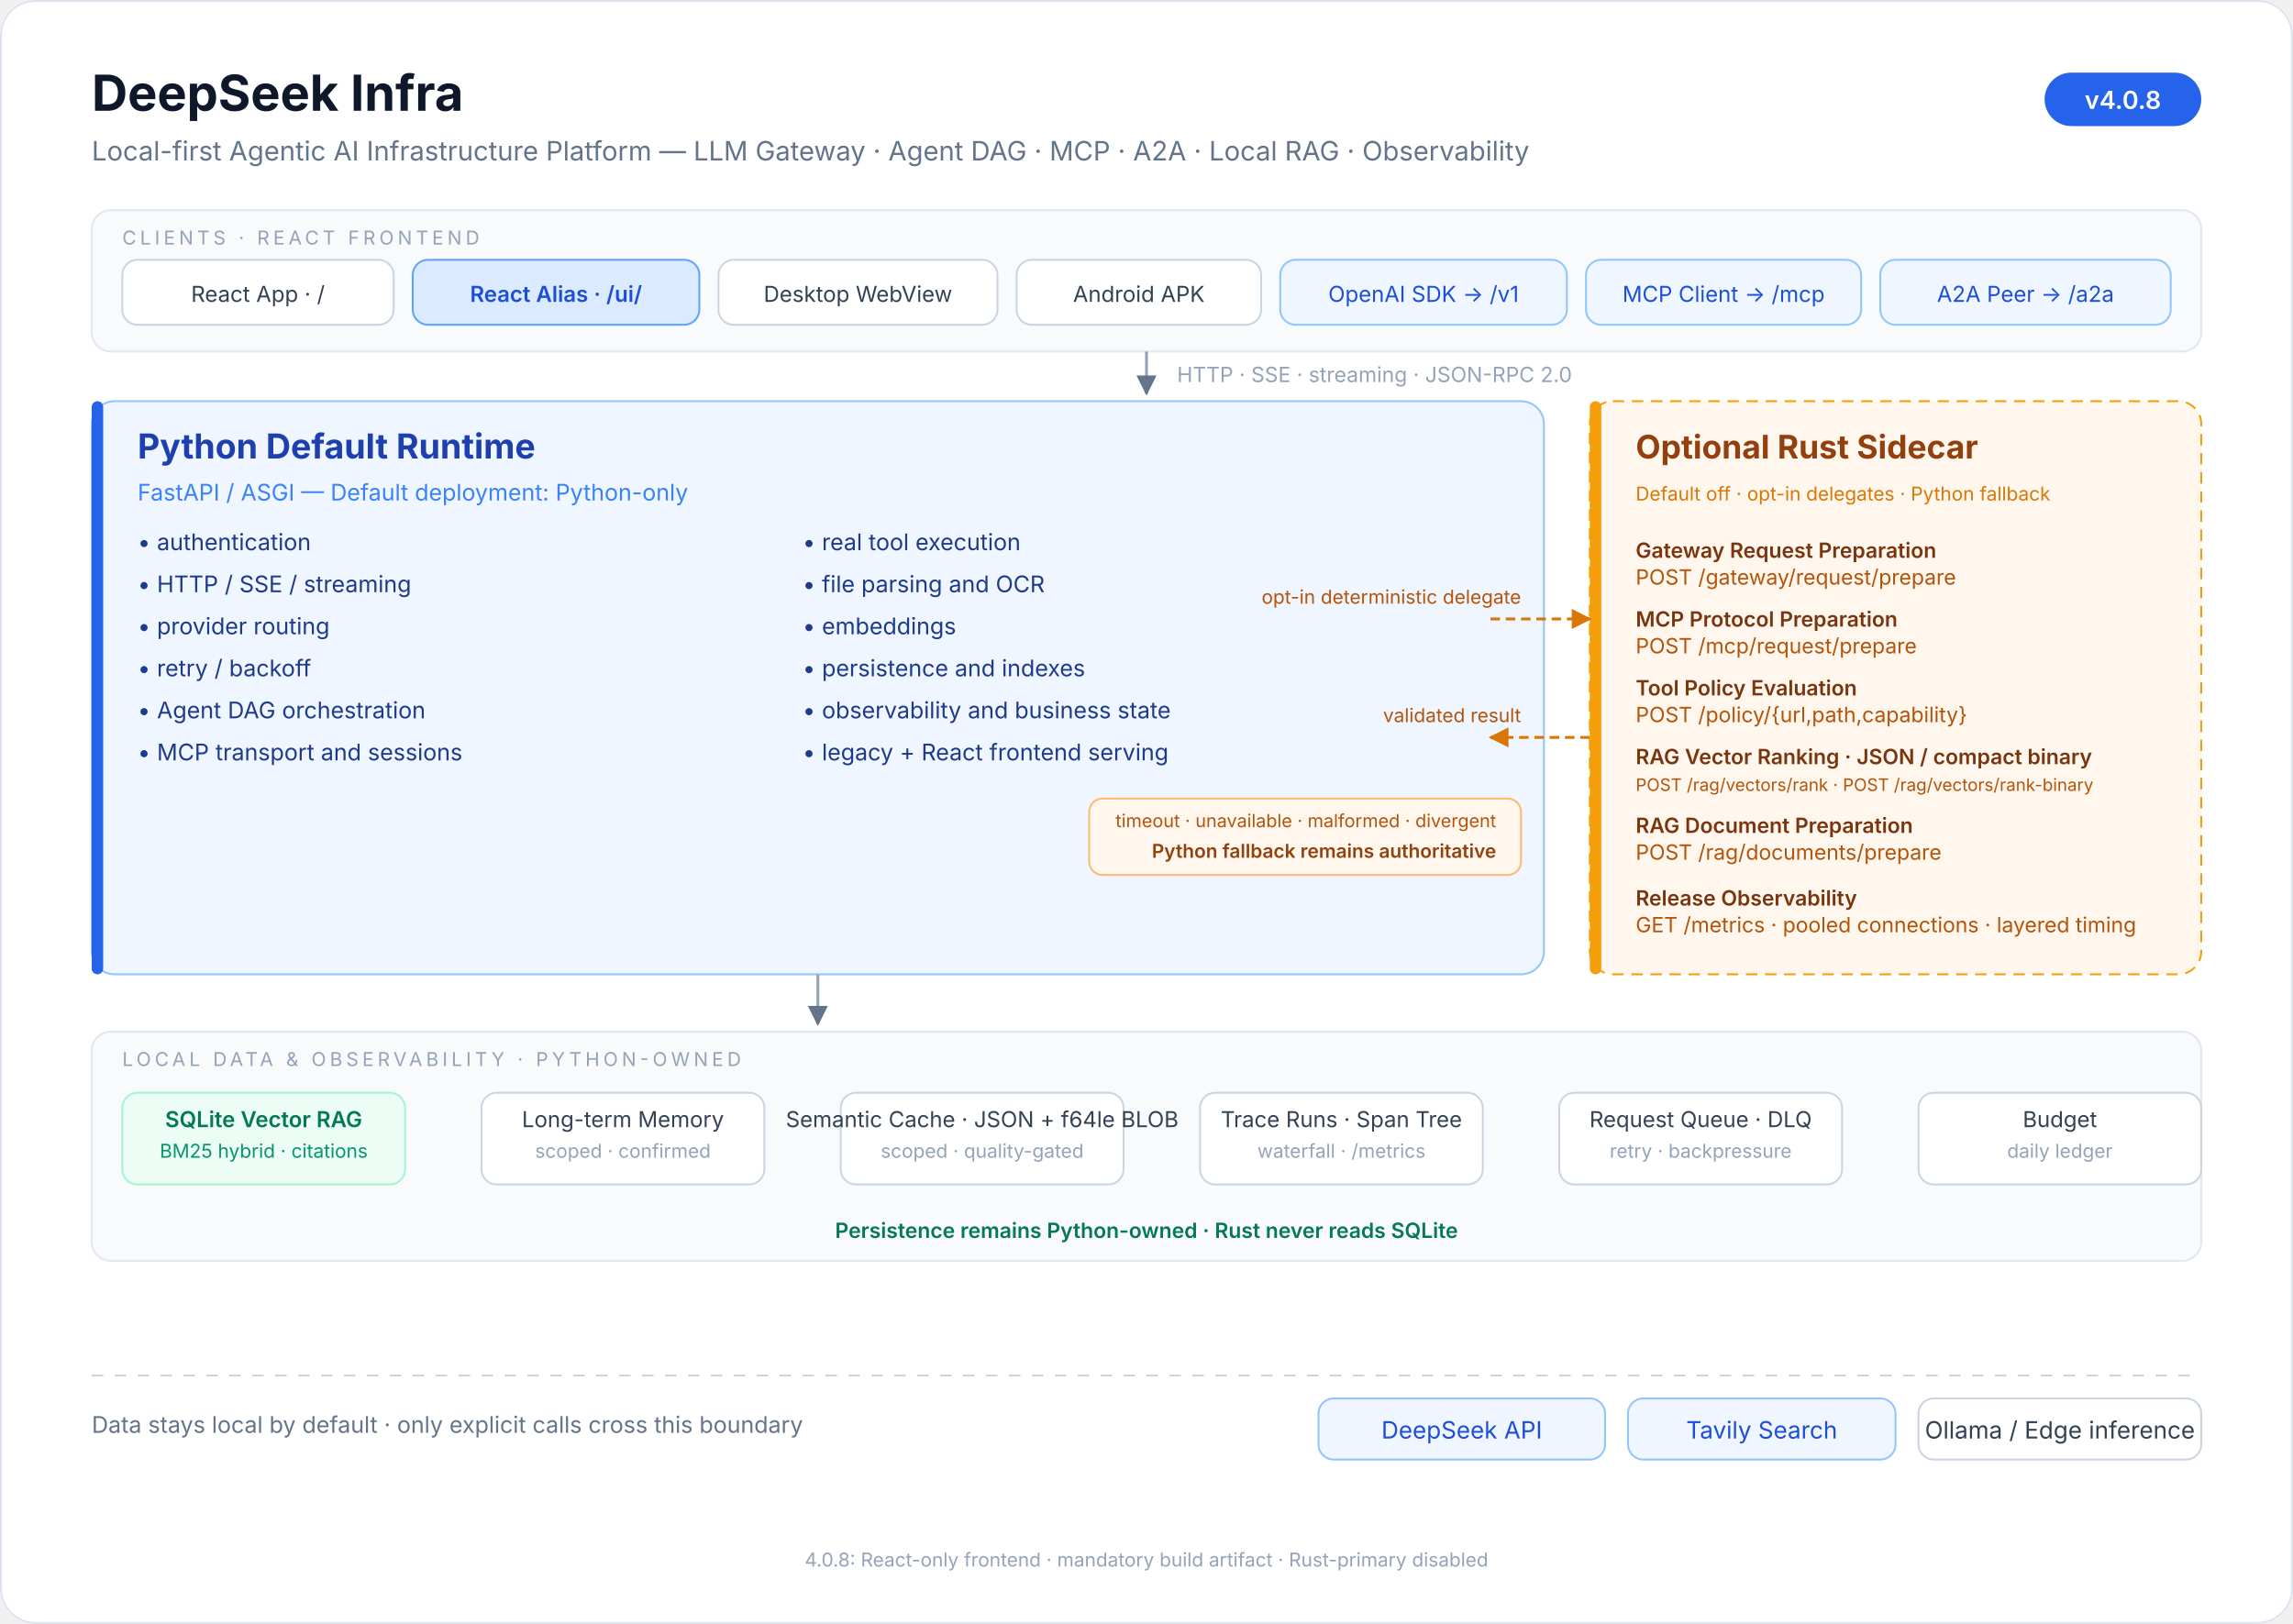
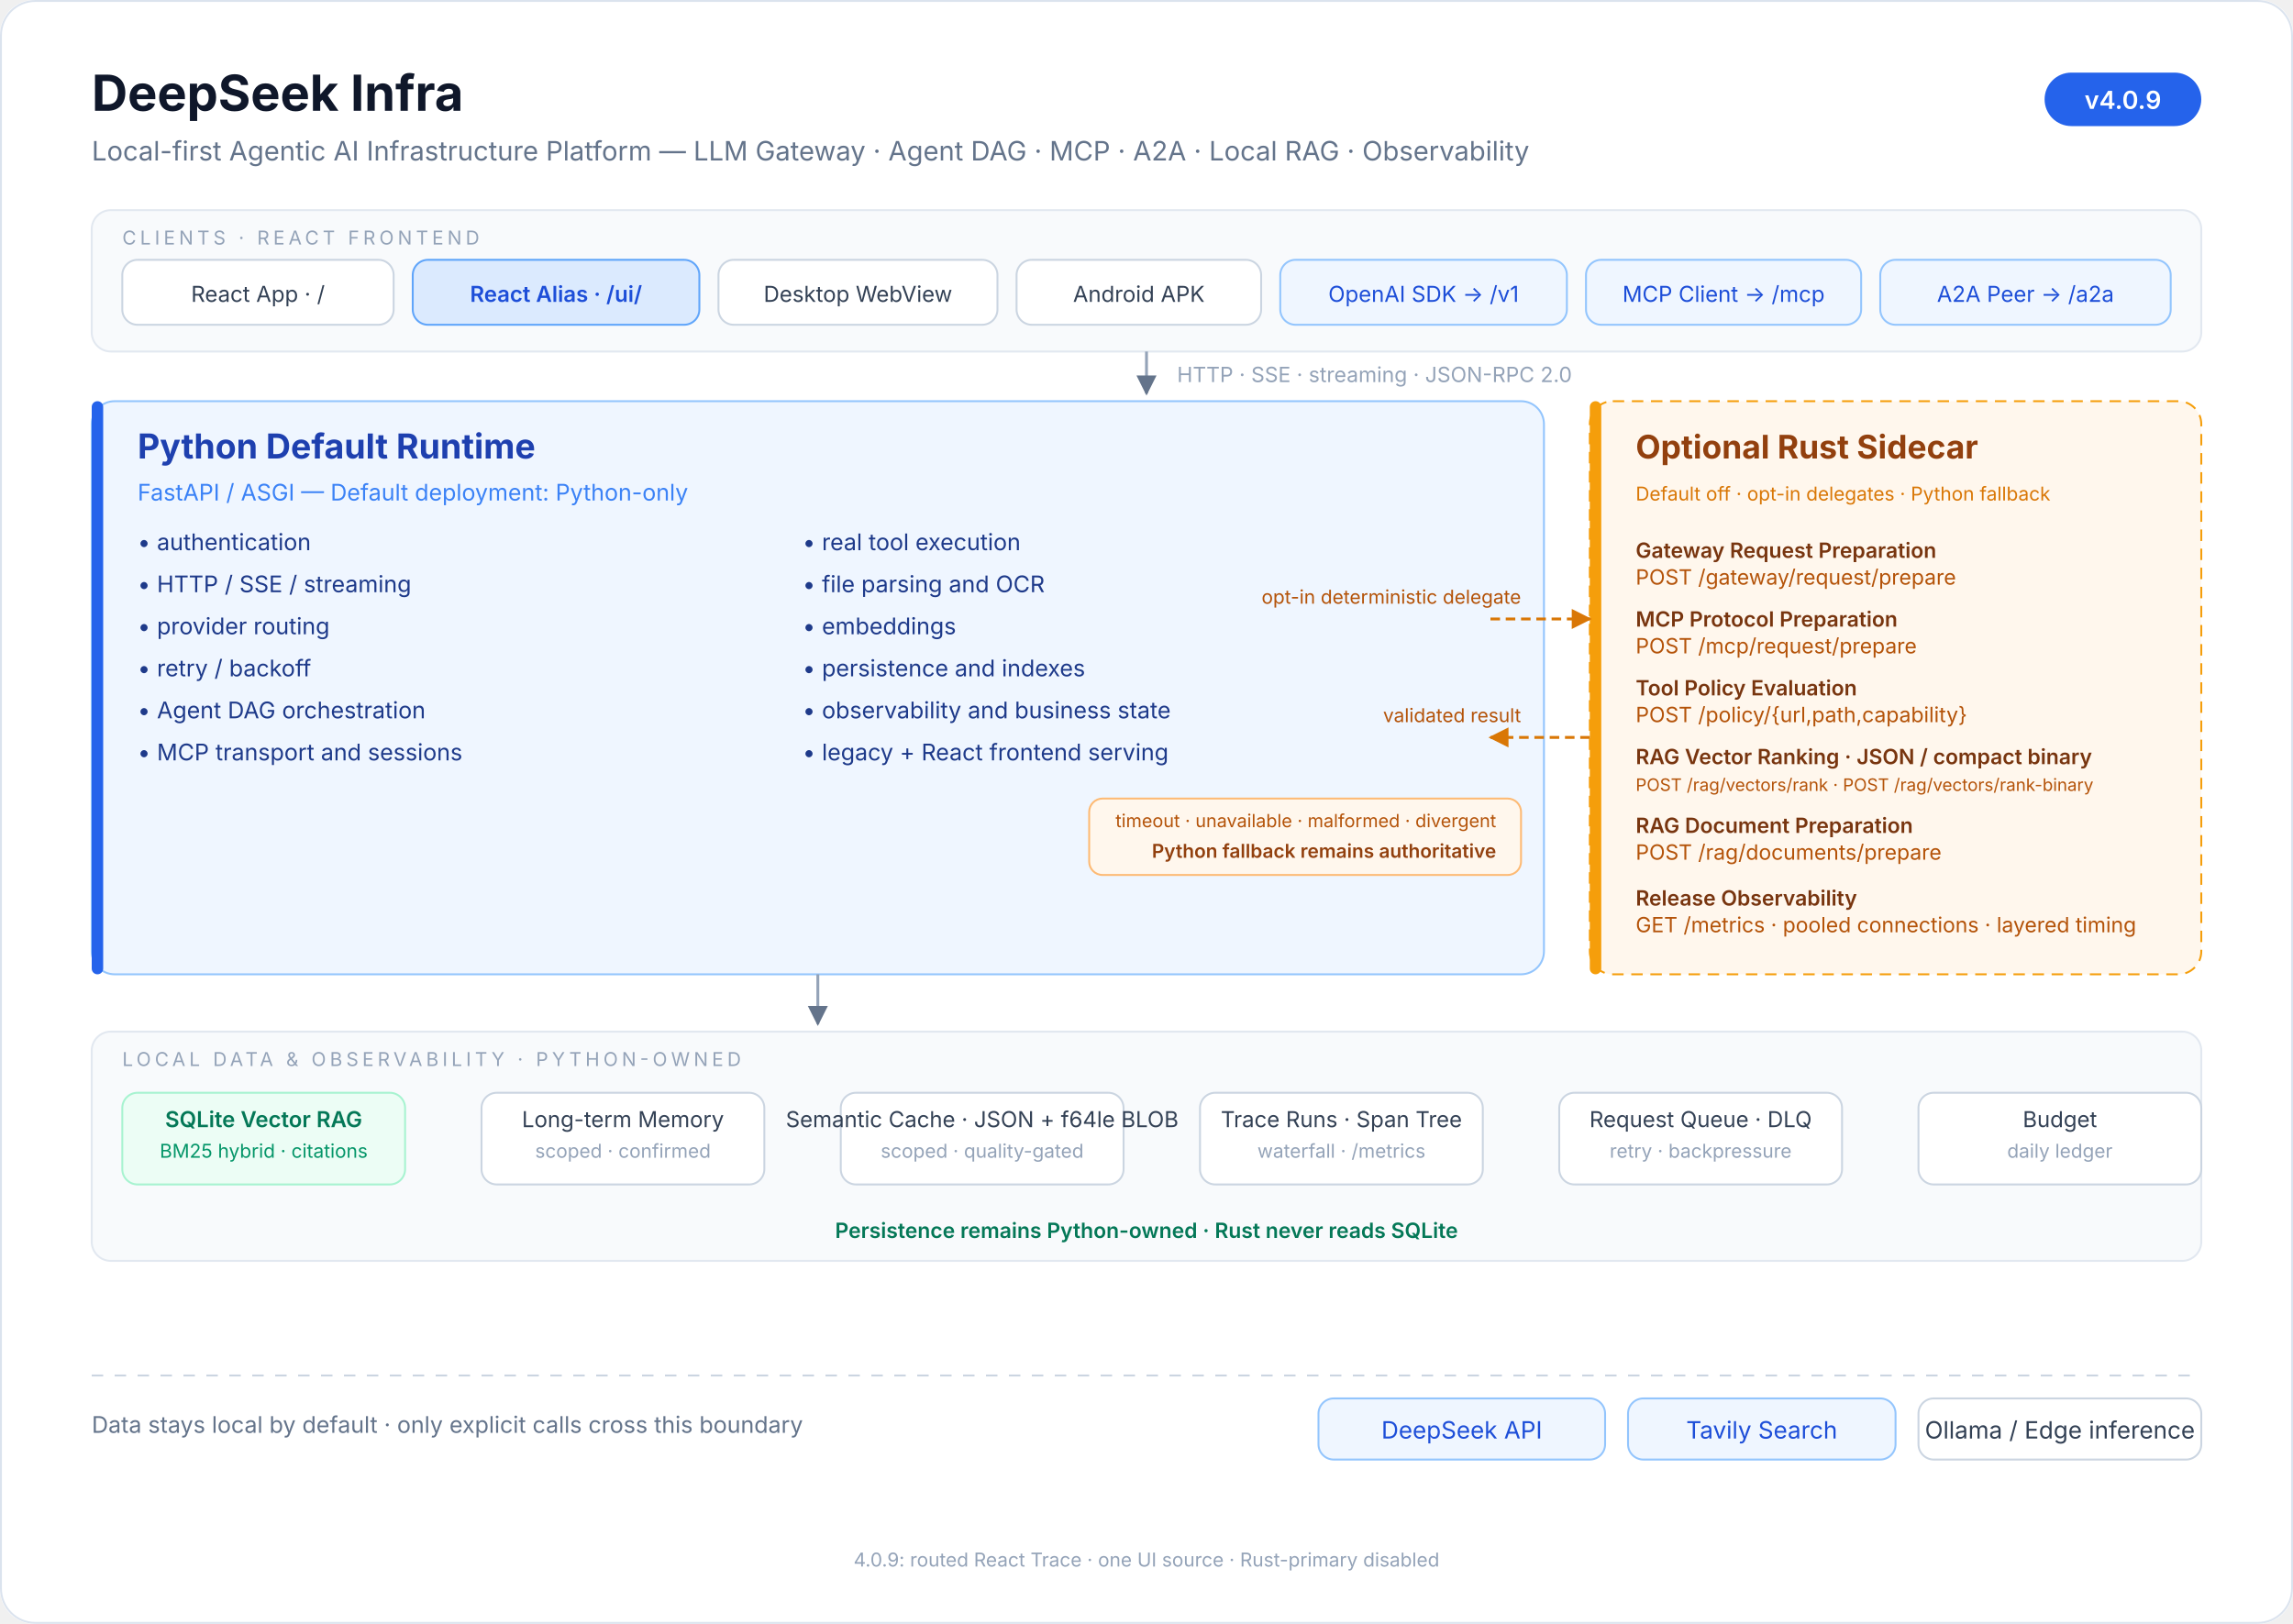
<svg xmlns="http://www.w3.org/2000/svg" viewBox="0 0 1200 850" font-family="ui-sans-serif, system-ui, -apple-system, 'Segoe UI', 'PingFang SC', 'Microsoft YaHei', sans-serif">
  <defs>
    <marker id="arrow" viewBox="0 0 10 10" refX="9" refY="5" markerWidth="7" markerHeight="7" orient="auto-start-reverse">
      <path d="M 0 0 L 10 5 L 0 10 z" fill="#64748b" />
    </marker>
    <marker id="rust-arrow" viewBox="0 0 10 10" refX="9" refY="5" markerWidth="7" markerHeight="7" orient="auto-start-reverse">
      <path d="M 0 0 L 10 5 L 0 10 z" fill="#d97706" />
    </marker>
  </defs>
  <rect x="0" y="0" width="1200" height="850" rx="18" fill="#ffffff" />
  <rect x="0.5" y="0.5" width="1199" height="849" rx="18" fill="none" stroke="#dbe3ee" />
  <text x="48" y="58" font-size="26" font-weight="700" fill="#0f172a">DeepSeek Infra</text>
  <text x="48" y="84" font-size="14" fill="#64748b">Local-first Agentic AI Infrastructure Platform — LLM Gateway · Agent DAG · MCP · A2A · Local RAG · Observability</text>
  <rect x="1070" y="38" width="82" height="28" rx="14" fill="#2563eb" />
-   <text x="1111" y="57" font-size="13" font-weight="600" fill="#ffffff" text-anchor="middle">v4.0.8</text>
+   <text x="1111" y="57" font-size="13" font-weight="600" fill="#ffffff" text-anchor="middle">v4.0.9</text>
  <rect x="48" y="110" width="1104" height="74" rx="10" fill="#f8fafc" stroke="#e2e8f0" />
  <text x="64" y="128" font-size="10" letter-spacing="2" fill="#94a3b8">CLIENTS · REACT FRONTEND</text>
  <g font-size="11.5" fill="#334155" text-anchor="middle">
    <rect x="64" y="136" width="142" height="34" rx="8" fill="#ffffff" stroke="#cbd5e1" />
    <text x="135" y="158">React App · /</text>
    <rect x="216" y="136" width="150" height="34" rx="8" fill="#dbeafe" stroke="#60a5fa" />
    <text x="291" y="158" fill="#1d4ed8" font-weight="600">React Alias · /ui/</text>
    <rect x="376" y="136" width="146" height="34" rx="8" fill="#ffffff" stroke="#cbd5e1" />
    <text x="449" y="158">Desktop WebView</text>
    <rect x="532" y="136" width="128" height="34" rx="8" fill="#ffffff" stroke="#cbd5e1" />
    <text x="596" y="158">Android APK</text>
    <rect x="670" y="136" width="150" height="34" rx="8" fill="#eff6ff" stroke="#93c5fd" />
    <text x="745" y="158" fill="#1d4ed8">OpenAI SDK → /v1</text>
    <rect x="830" y="136" width="144" height="34" rx="8" fill="#eff6ff" stroke="#93c5fd" />
    <text x="902" y="158" fill="#1d4ed8">MCP Client → /mcp</text>
    <rect x="984" y="136" width="152" height="34" rx="8" fill="#eff6ff" stroke="#93c5fd" />
    <text x="1060" y="158" fill="#1d4ed8">A2A Peer → /a2a</text>
  </g>
  <line x1="600" y1="184" x2="600" y2="206" stroke="#94a3b8" stroke-width="1.5" marker-end="url(#arrow)" />
  <text x="616" y="200" font-size="11" fill="#94a3b8">HTTP · SSE · streaming · JSON-RPC 2.0</text>
  <rect x="48" y="210" width="760" height="300" rx="12" fill="#eff6ff" stroke="#93c5fd" />
  <rect x="48" y="210" width="6" height="300" rx="3" fill="#2563eb" />
  <text x="72" y="240" font-size="18" font-weight="700" fill="#1e40af">Python Default Runtime</text>
  <text x="72" y="262" font-size="12" fill="#3b82f6">FastAPI / ASGI — Default deployment: Python-only</text>
  <g font-size="12" fill="#1e3a8a">
    <text x="72" y="288">• authentication</text>
    <text x="72" y="310">• HTTP / SSE / streaming</text>
    <text x="72" y="332">• provider routing</text>
    <text x="72" y="354">• retry / backoff</text>
    <text x="72" y="376">• Agent DAG orchestration</text>
    <text x="72" y="398">• MCP transport and sessions</text>
    <text x="420" y="288">• real tool execution</text>
    <text x="420" y="310">• file parsing and OCR</text>
    <text x="420" y="332">• embeddings</text>
    <text x="420" y="354">• persistence and indexes</text>
    <text x="420" y="376">• observability and business state</text>
    <text x="420" y="398">• legacy + React frontend serving</text>
  </g>
  <rect x="832" y="210" width="320" height="300" rx="12" fill="#fff7ed" stroke="#f59e0b" stroke-dasharray="6 4" />
  <rect x="832" y="210" width="6" height="300" rx="3" fill="#f59e0b" />
  <text x="856" y="240" font-size="17" font-weight="700" fill="#92400e">Optional Rust Sidecar</text>
  <text x="856" y="262" font-size="10" fill="#d97706">Default off · opt-in delegates · Python fallback</text>
  <g font-size="11" fill="#78350f">
    <text x="856" y="292" font-weight="600">Gateway Request Preparation</text>
    <text x="856" y="306" fill="#b45309">POST /gateway/request/prepare</text>
    <text x="856" y="328" font-weight="600">MCP Protocol Preparation</text>
    <text x="856" y="342" fill="#b45309">POST /mcp/request/prepare</text>
    <text x="856" y="364" font-weight="600">Tool Policy Evaluation</text>
    <text x="856" y="378" fill="#b45309">POST /policy/{url,path,capability}</text>
    <text x="856" y="400" font-weight="600">RAG Vector Ranking · JSON / compact binary</text>
    <text x="856" y="414" font-size="9" fill="#b45309">POST /rag/vectors/rank · POST /rag/vectors/rank-binary</text>
    <text x="856" y="436" font-weight="600">RAG Document Preparation</text>
    <text x="856" y="450" fill="#b45309">POST /rag/documents/prepare</text>
    <text x="856" y="474" font-weight="600">Release Observability</text>
    <text x="856" y="488" fill="#b45309">GET /metrics · pooled connections · layered timing</text>
  </g>
  <text x="796" y="316" font-size="10" fill="#b45309" text-anchor="end">opt-in deterministic delegate</text>
  <line x1="780" y1="324" x2="832" y2="324" stroke="#d97706" stroke-width="1.5" stroke-dasharray="5 3" marker-end="url(#rust-arrow)" />
  <line x1="832" y1="386" x2="780" y2="386" stroke="#d97706" stroke-width="1.5" stroke-dasharray="5 3" marker-end="url(#rust-arrow)" />
  <text x="796" y="378" font-size="10" fill="#b45309" text-anchor="end">validated result</text>
  <rect x="570" y="418" width="226" height="40" rx="7" fill="#fff7ed" stroke="#fdba74" />
  <text x="783" y="433" font-size="9.5" fill="#b45309" text-anchor="end">timeout · unavailable · malformed · divergent</text>
  <text x="783" y="449" font-size="10" fill="#92400e" text-anchor="end" font-weight="600">Python fallback remains authoritative</text>
  <line x1="428" y1="510" x2="428" y2="536" stroke="#94a3b8" stroke-width="1.5" marker-end="url(#arrow)" />
  <rect x="48" y="540" width="1104" height="120" rx="10" fill="#f8fafc" stroke="#e2e8f0" />
  <text x="64" y="558" font-size="10" letter-spacing="2" fill="#94a3b8">LOCAL DATA &amp; OBSERVABILITY · PYTHON-OWNED</text>
  <g font-size="11.5" fill="#334155" text-anchor="middle">
    <rect x="64" y="572" width="148" height="48" rx="8" fill="#ecfdf5" stroke="#a7f3d0" />
    <text x="138" y="590" fill="#047857" font-weight="600">SQLite Vector RAG</text>
    <text x="138" y="606" font-size="10" fill="#059669">BM25 hybrid · citations</text>
    <rect x="252" y="572" width="148" height="48" rx="8" fill="#ffffff" stroke="#cbd5e1" />
    <text x="326" y="590">Long-term Memory</text>
    <text x="326" y="606" font-size="10" fill="#94a3b8">scoped · confirmed</text>
    <rect x="440" y="572" width="148" height="48" rx="8" fill="#ffffff" stroke="#cbd5e1" />
    <text x="514" y="590">Semantic Cache · JSON + f64le BLOB</text>
    <text x="514" y="606" font-size="10" fill="#94a3b8">scoped · quality-gated</text>
    <rect x="628" y="572" width="148" height="48" rx="8" fill="#ffffff" stroke="#cbd5e1" />
    <text x="702" y="590">Trace Runs · Span Tree</text>
    <text x="702" y="606" font-size="10" fill="#94a3b8">waterfall · /metrics</text>
    <rect x="816" y="572" width="148" height="48" rx="8" fill="#ffffff" stroke="#cbd5e1" />
    <text x="890" y="590">Request Queue · DLQ</text>
    <text x="890" y="606" font-size="10" fill="#94a3b8">retry · backpressure</text>
    <rect x="1004" y="572" width="148" height="48" rx="8" fill="#ffffff" stroke="#cbd5e1" />
    <text x="1078" y="590">Budget</text>
    <text x="1078" y="606" font-size="10" fill="#94a3b8">daily ledger</text>
  </g>
  <text x="600" y="648" font-size="11" fill="#047857" text-anchor="middle" font-weight="600">Persistence remains Python-owned · Rust never reads SQLite</text>
  <line x1="48" y1="720" x2="1152" y2="720" stroke="#cbd5e1" stroke-dasharray="6 6" />
  <text x="48" y="750" font-size="12" fill="#64748b">Data stays local by default · only explicit calls cross this boundary</text>
  <g font-size="12.5" text-anchor="middle">
    <rect x="690" y="732" width="150" height="32" rx="8" fill="#eff6ff" stroke="#93c5fd" />
    <text x="765" y="753" fill="#1d4ed8">DeepSeek API</text>
    <rect x="852" y="732" width="140" height="32" rx="8" fill="#eff6ff" stroke="#93c5fd" />
    <text x="922" y="753" fill="#1d4ed8">Tavily Search</text>
    <rect x="1004" y="732" width="148" height="32" rx="8" fill="#ffffff" stroke="#cbd5e1" />
    <text x="1078" y="753" fill="#334155">Ollama / Edge inference</text>
  </g>
-   <text x="600" y="820" font-size="10" fill="#94a3b8" text-anchor="middle">4.0.8: React-only frontend · mandatory build artifact · Rust-primary disabled</text>
+   <text x="600" y="820" font-size="10" fill="#94a3b8" text-anchor="middle">4.0.9: routed React Trace · one UI source · Rust-primary disabled</text>
</svg>
